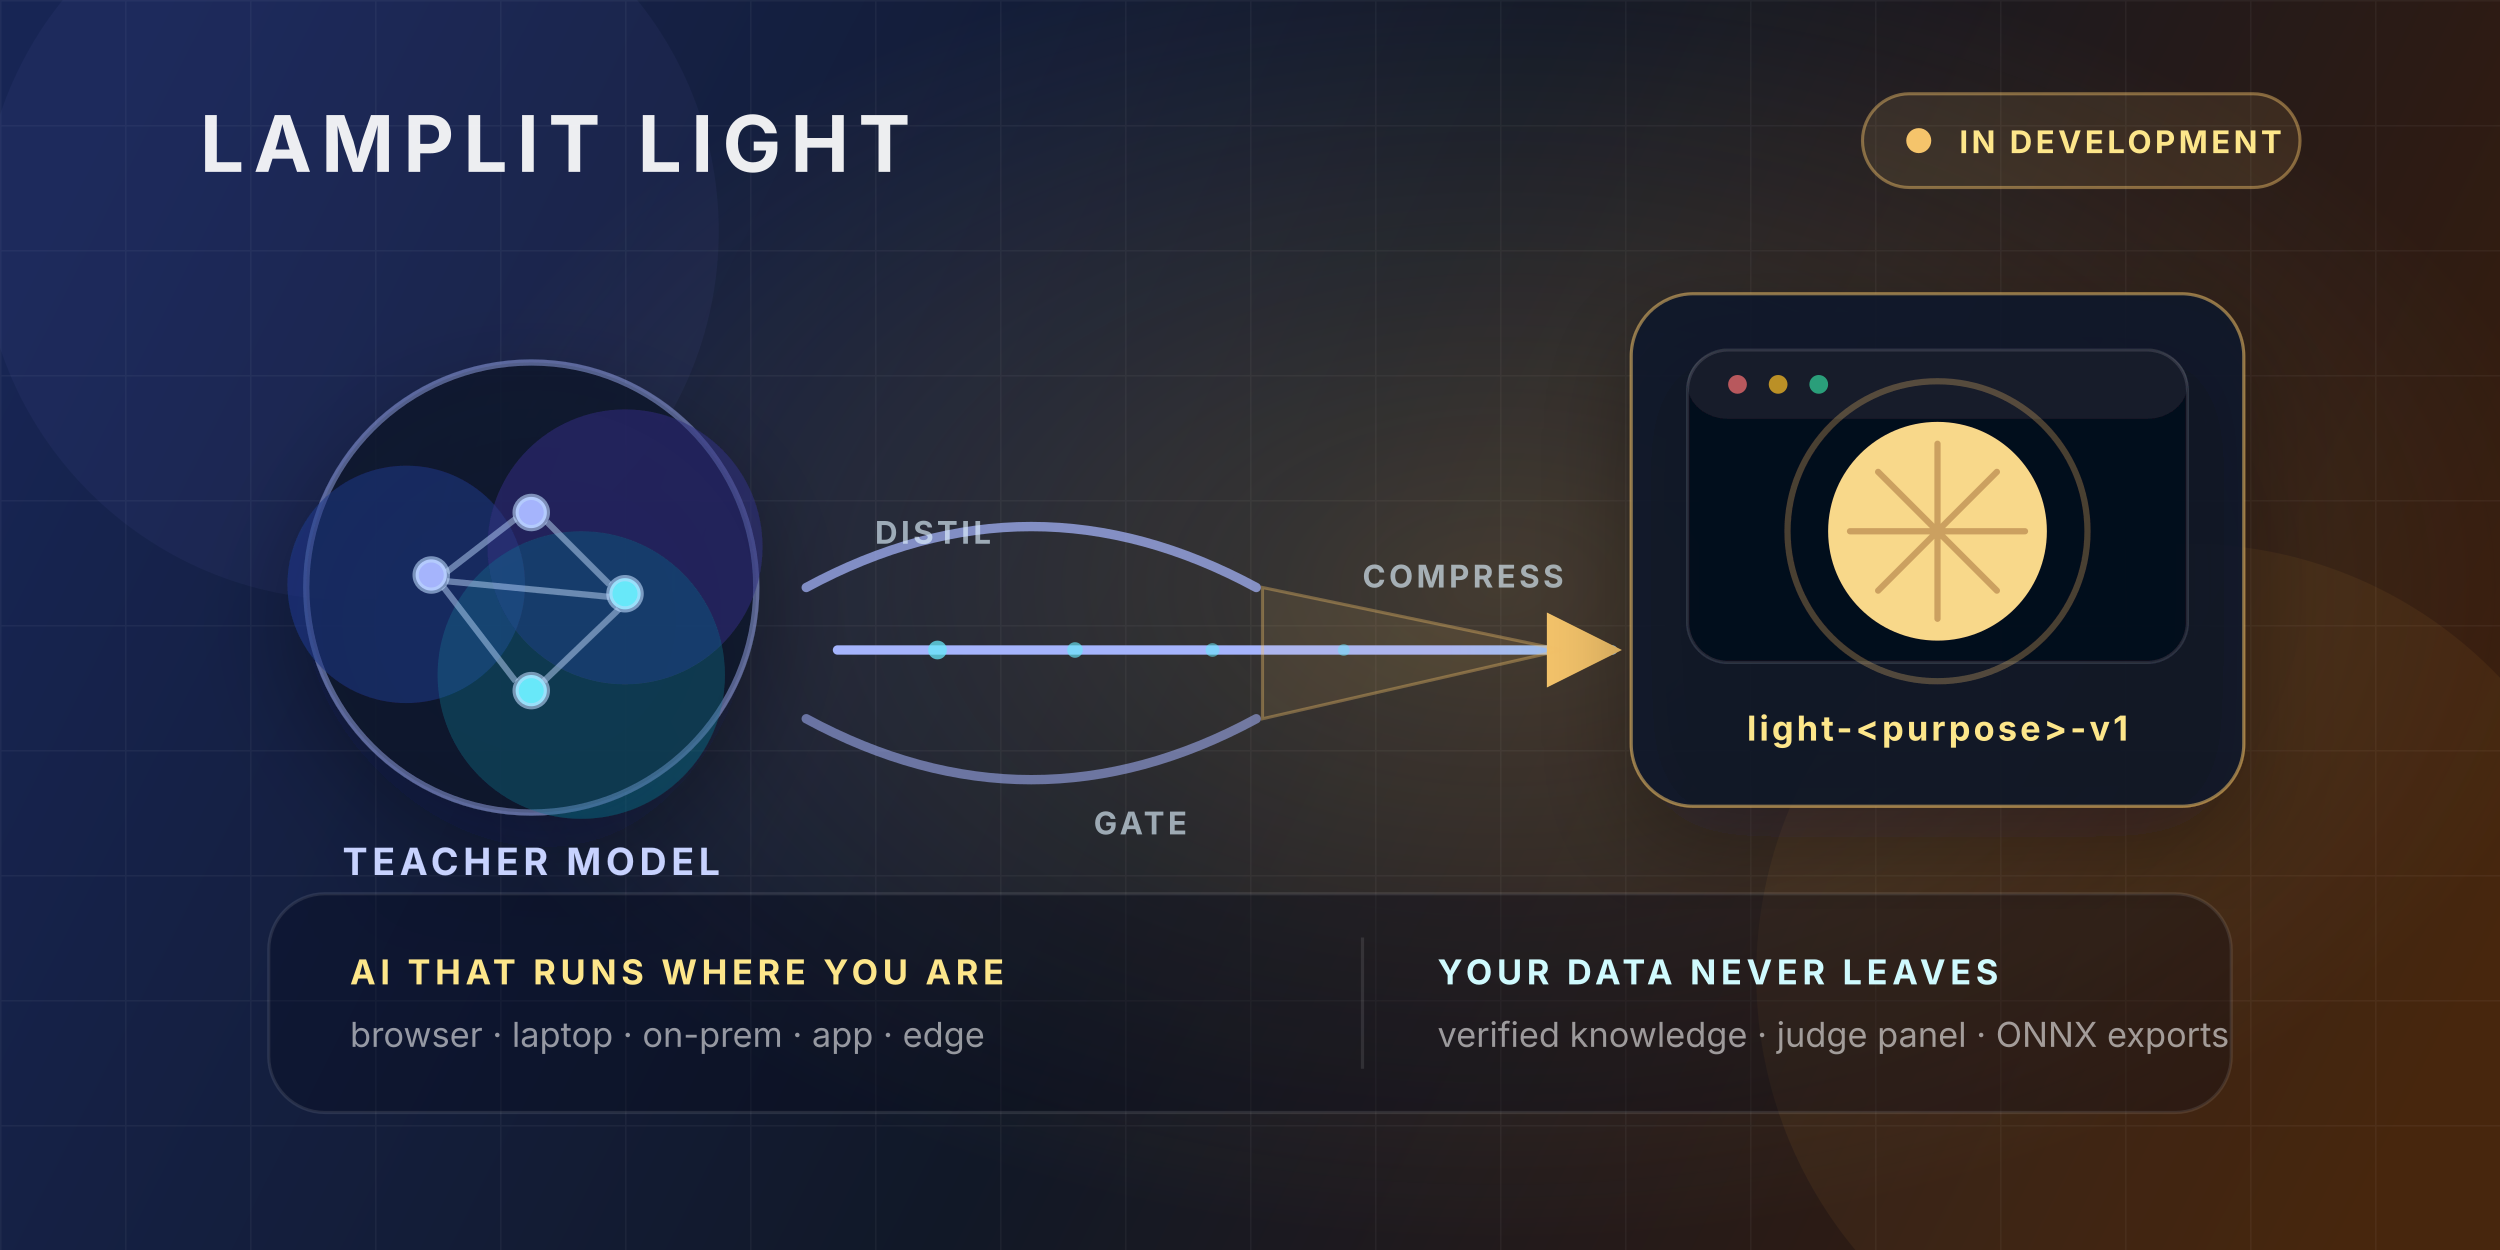
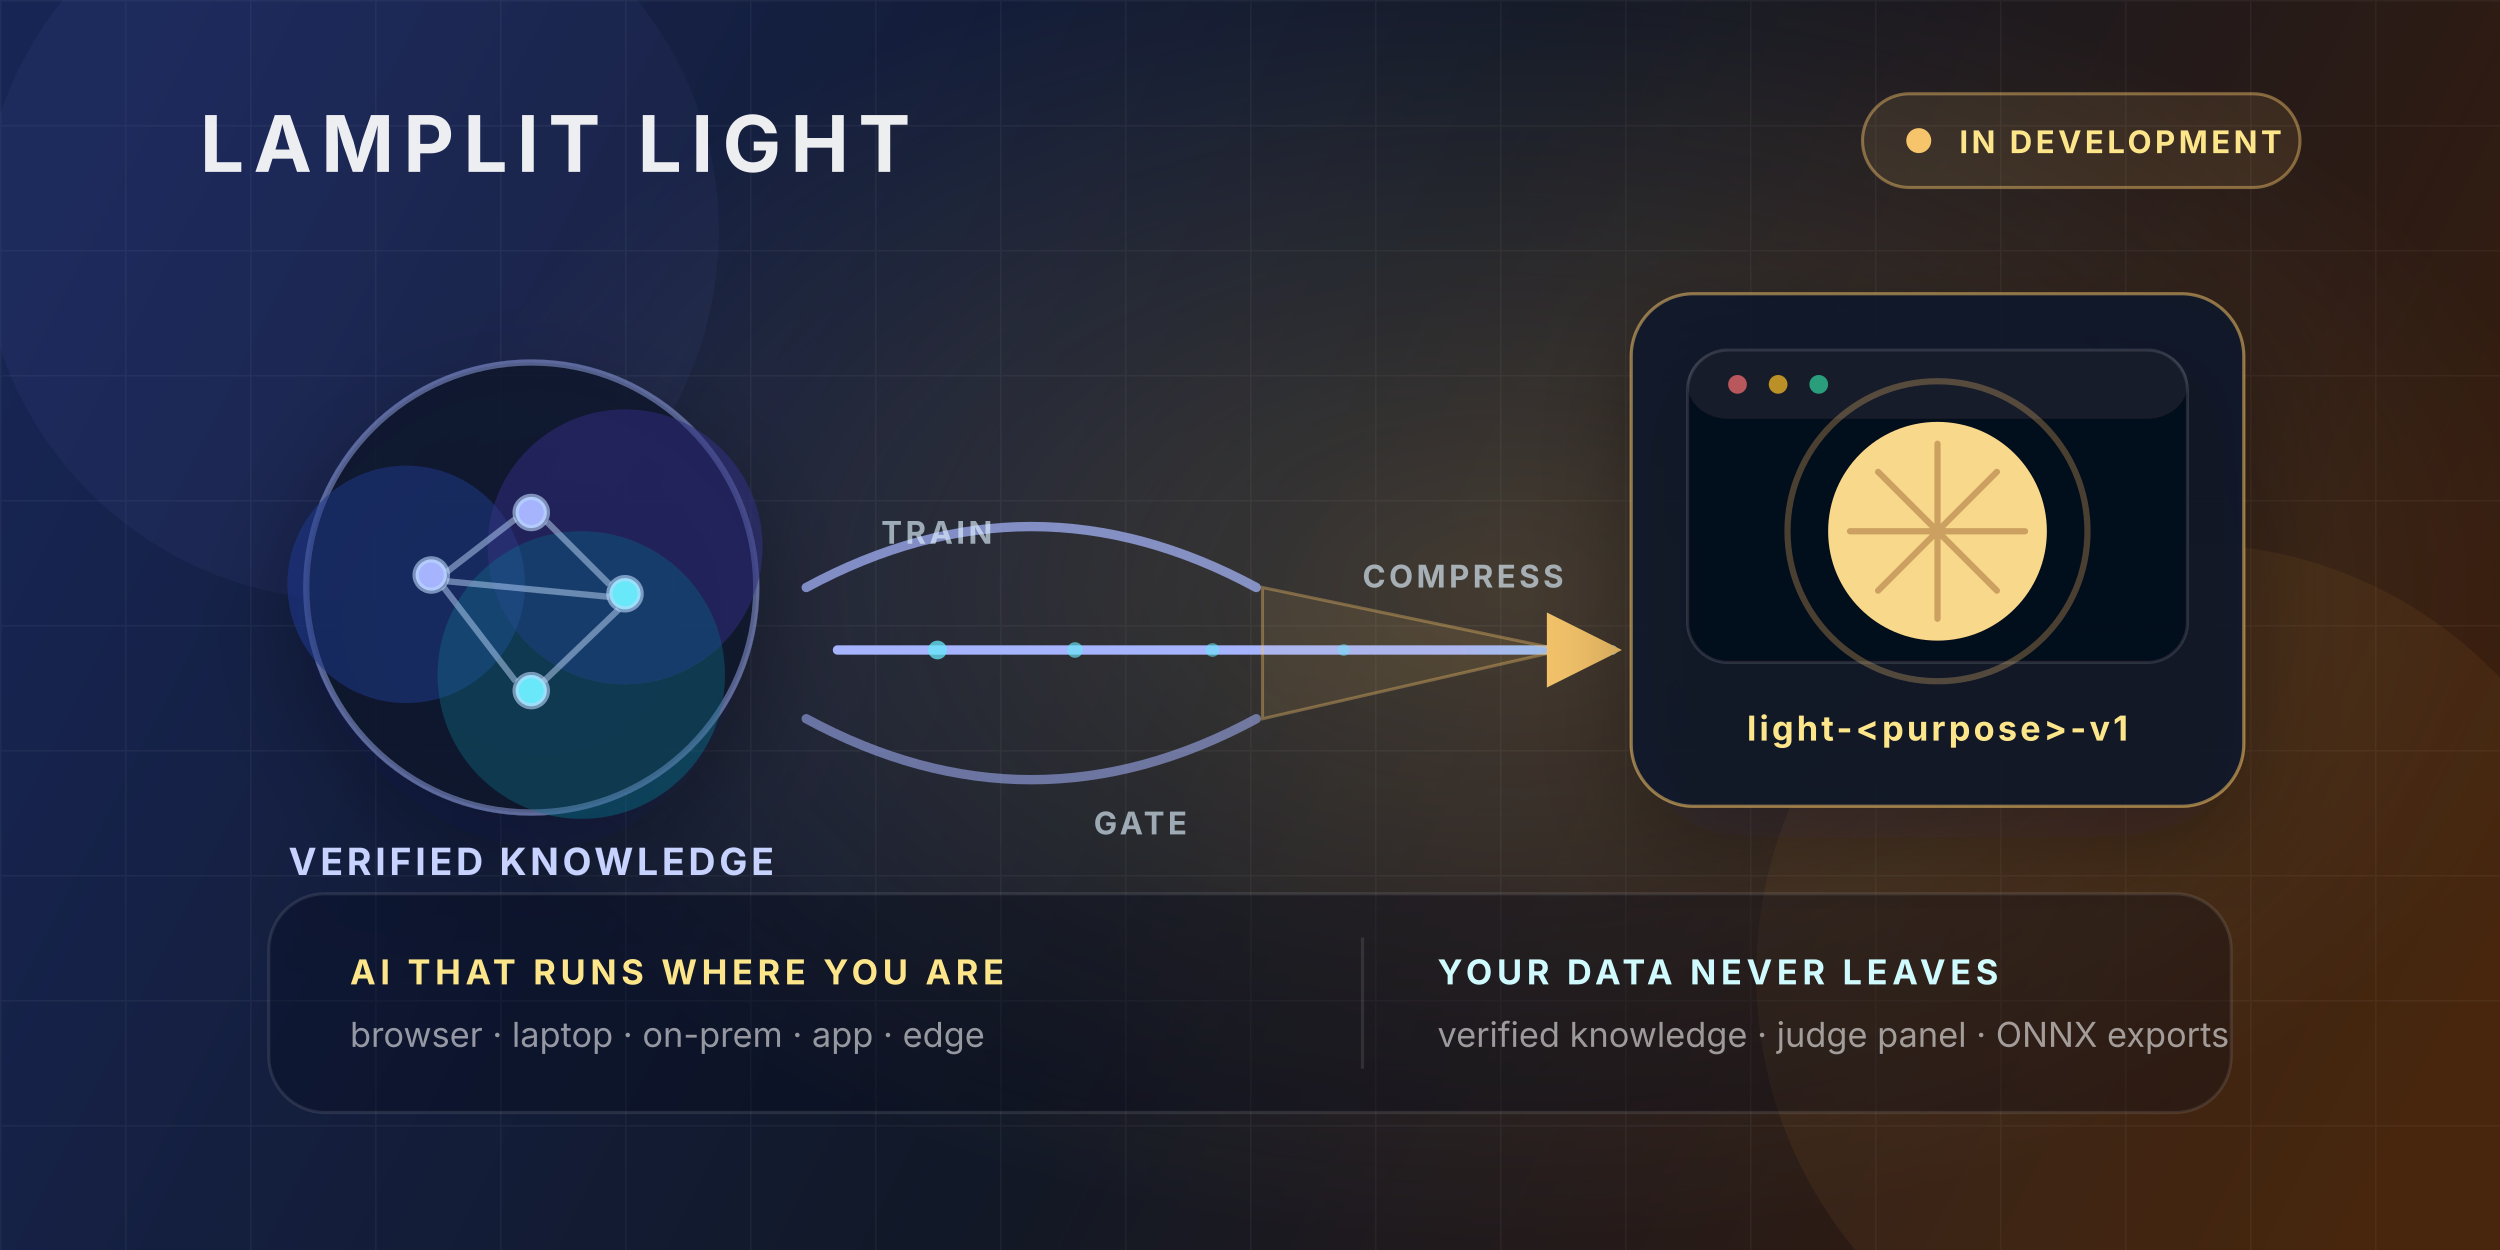
<svg xmlns="http://www.w3.org/2000/svg" width="800" height="400" viewBox="0 0 800 400" fill="none" role="img" aria-labelledby="light-cover-title light-cover-description">
  <defs>
    <linearGradient id="background" x1="42" y1="18" x2="760" y2="382" gradientUnits="userSpaceOnUse">
      <stop stop-color="#172554" />
      <stop offset="0.5" stop-color="#111827" />
      <stop offset="1" stop-color="#3B1D0A" />
    </linearGradient>
    <radialGradient id="glow" cx="0" cy="0" r="1" gradientTransform="translate(480 188) rotate(90) scale(210 350)" gradientUnits="userSpaceOnUse">
      <stop stop-color="#F5C46B" stop-opacity="0.2" />
      <stop offset="1" stop-color="#F5C46B" stop-opacity="0" />
    </radialGradient>
-     <linearGradient id="distill" x1="205" y1="0" x2="555" y2="0" gradientUnits="userSpaceOnUse">
+     <linearGradient id="flow" x1="205" y1="0" x2="555" y2="0" gradientUnits="userSpaceOnUse">
      <stop stop-color="#A5B4FC" />
      <stop offset="0.45" stop-color="#67E8F9" />
      <stop offset="1" stop-color="#F5C46B" />
    </linearGradient>
    <linearGradient id="amberCore" x1="560" y1="148" x2="646" y2="234" gradientUnits="userSpaceOnUse">
      <stop stop-color="#F8D88A" />
      <stop offset="0.5" stop-color="#F5C46B" />
      <stop offset="1" stop-color="#E8A33A" />
    </linearGradient>
    <filter id="shadow" x="-20%" y="-20%" width="140%" height="140%">
      <feDropShadow dx="0" dy="12" stdDeviation="16" flood-color="#020617" flood-opacity="0.36" />
    </filter>
    <pattern id="grid" width="40" height="40" patternUnits="userSpaceOnUse">
      <path d="M40 0H0V40" stroke="#FFFFFF" stroke-opacity="0.045" />
    </pattern>
    <marker id="arrow" viewBox="0 0 8 8" refX="7" refY="4" markerWidth="8" markerHeight="8" orient="auto">
      <path d="M0 0L8 4L0 8Z" fill="#F5C46B" />
    </marker>
  </defs>
  <rect width="800" height="400" fill="url(#background)" />
  <rect width="800" height="400" fill="url(#grid)" />
  <rect width="800" height="400" fill="url(#glow)" />
  <circle cx="112" cy="74" r="118" fill="#818CF8" fill-opacity="0.055" />
  <circle cx="700" cy="312" r="138" fill="#E8A33A" fill-opacity="0.07" />
  <g font-family="Inter, system-ui, sans-serif">
    <text x="64" y="55" fill="#FFFFFF" fill-opacity="0.92" font-size="25" font-weight="700" letter-spacing="3">
      LAMPLIT LIGHT
    </text>
    <g transform="translate(596 30)">
      <rect width="140" height="30" rx="15" fill="#F5C46B" fill-opacity="0.1" stroke="#F5C46B" stroke-opacity="0.44" />
      <circle cx="18" cy="15" r="4" fill="#F5C46B" />
      <text x="31" y="19" fill="#FDE68A" font-size="10" font-weight="700" letter-spacing="1.1">
        IN DEVELOPMENT
      </text>
    </g>
    <g transform="translate(66 110)" filter="url(#shadow)">
      <circle cx="104" cy="78" r="72" fill="#0F172A" fill-opacity="0.82" stroke="#A5B4FC" stroke-opacity="0.45" stroke-width="2" />
      <circle cx="64" cy="77" r="38" fill="#1E3A8A" fill-opacity="0.54" />
      <circle cx="134" cy="65" r="44" fill="#312E81" fill-opacity="0.52" />
      <circle cx="120" cy="106" r="46" fill="#0E7490" fill-opacity="0.35" />
      <g stroke="#BFDBFE" stroke-opacity="0.58" stroke-width="2">
        <circle cx="72" cy="74" r="5" fill="#A5B4FC" />
        <circle cx="104" cy="54" r="5" fill="#A5B4FC" />
        <circle cx="134" cy="80" r="5" fill="#67E8F9" />
        <circle cx="104" cy="111" r="5" fill="#67E8F9" />
        <path d="M77 73L99 56M109 57L129 77M132 85L108 108M99 108L76 78M77 76L129 81" stroke-opacity="0.48" />
      </g>
-       <text x="104" y="170" fill="#C7D2FE" font-size="12" font-weight="700" text-anchor="middle" letter-spacing="1.5">
-         TEACHER MODEL
+       <text x="104" y="170" fill="#C7D2FE" font-size="12" font-weight="700" text-anchor="middle" letter-spacing="1.2">
+         VERIFIED KNOWLEDGE
      </text>
    </g>
    <g transform="translate(258 146)">
-       <path d="M0 42C48 16 96 16 144 42" stroke="url(#distill)" stroke-width="3" stroke-linecap="round" stroke-opacity="0.72" />
-       <path d="M0 84C48 110 96 110 144 84" stroke="url(#distill)" stroke-width="3" stroke-linecap="round" stroke-opacity="0.55" />
-       <path d="M10 62H258" stroke="url(#distill)" stroke-width="3" stroke-linecap="round" marker-end="url(#arrow)" />
+       <path d="M0 42C48 16 96 16 144 42" stroke="url(#flow)" stroke-width="3" stroke-linecap="round" stroke-opacity="0.72" />
+       <path d="M0 84C48 110 96 110 144 84" stroke="url(#flow)" stroke-width="3" stroke-linecap="round" stroke-opacity="0.55" />
+       <path d="M10 62H258" stroke="url(#flow)" stroke-width="3" stroke-linecap="round" marker-end="url(#arrow)" />
      <path d="M146 42L242 62L146 84Z" fill="#F5C46B" fill-opacity="0.1" stroke="#F5C46B" stroke-opacity="0.36" />
      <g fill="#E0F2FE" fill-opacity="0.64" font-size="10" font-weight="700" letter-spacing="1.1">
-         <text x="22" y="28">DISTIL</text>
+         <text x="24" y="28">TRAIN</text>
        <text x="92" y="121">GATE</text>
        <text x="178" y="42">COMPRESS</text>
      </g>
      <g fill="#67E8F9">
        <circle cx="42" cy="62" r="3" fill-opacity="0.75" />
        <circle cx="86" cy="62" r="2.5" fill-opacity="0.65" />
        <circle cx="130" cy="62" r="2.2" fill-opacity="0.55" />
        <circle cx="172" cy="62" r="1.9" fill-opacity="0.45" />
      </g>
    </g>
    <g transform="translate(522 94)" filter="url(#shadow)">
      <rect width="196" height="164" rx="20" fill="#0F172A" fill-opacity="0.88" stroke="#F5C46B" stroke-opacity="0.52" />
      <rect x="18" y="18" width="160" height="100" rx="13" fill="#020617" fill-opacity="0.72" stroke="#FFFFFF" stroke-opacity="0.12" />
      <rect x="18" y="18" width="160" height="22" rx="13" fill="#FFFFFF" fill-opacity="0.07" />
      <circle cx="34" cy="29" r="3" fill="#F87171" fill-opacity="0.72" />
      <circle cx="47" cy="29" r="3" fill="#FBBF24" fill-opacity="0.72" />
      <circle cx="60" cy="29" r="3" fill="#34D399" fill-opacity="0.72" />
      <circle cx="98" cy="76" r="35" fill="url(#amberCore)" />
      <circle cx="98" cy="76" r="48" stroke="#F5C46B" stroke-opacity="0.28" stroke-width="2" />
      <path d="M98 48V104M70 76H126M79 57L117 95M117 57L79 95" stroke="#78350F" stroke-opacity="0.34" stroke-width="2" stroke-linecap="round" />
      <text x="98" y="143" fill="#FDE68A" font-size="11" font-weight="700" text-anchor="middle" letter-spacing="1">
        light-&lt;purpose&gt;-v1
      </text>
    </g>
    <g transform="translate(86 286)">
      <rect width="628" height="70" rx="18" fill="#020617" fill-opacity="0.3" stroke="#FFFFFF" stroke-opacity="0.1" />
      <text x="26" y="29" fill="#FDE68A" font-size="11" font-weight="700" letter-spacing="1.5">
        AI THAT RUNS WHERE YOU ARE
      </text>
      <text x="26" y="49" fill="#FFFFFF" fill-opacity="0.56" font-size="11">
        browser · laptop · on-prem · app · edge
      </text>
      <path d="M350 14V56" stroke="#FFFFFF" stroke-opacity="0.1" />
      <text x="374" y="29" fill="#CFFAFE" font-size="11" font-weight="700" letter-spacing="1.5">
        YOUR DATA NEVER LEAVES
      </text>
      <text x="374" y="49" fill="#FFFFFF" fill-opacity="0.56" font-size="11">
        verified knowledge · judge panel · ONNX exports
      </text>
    </g>
  </g>
</svg>
